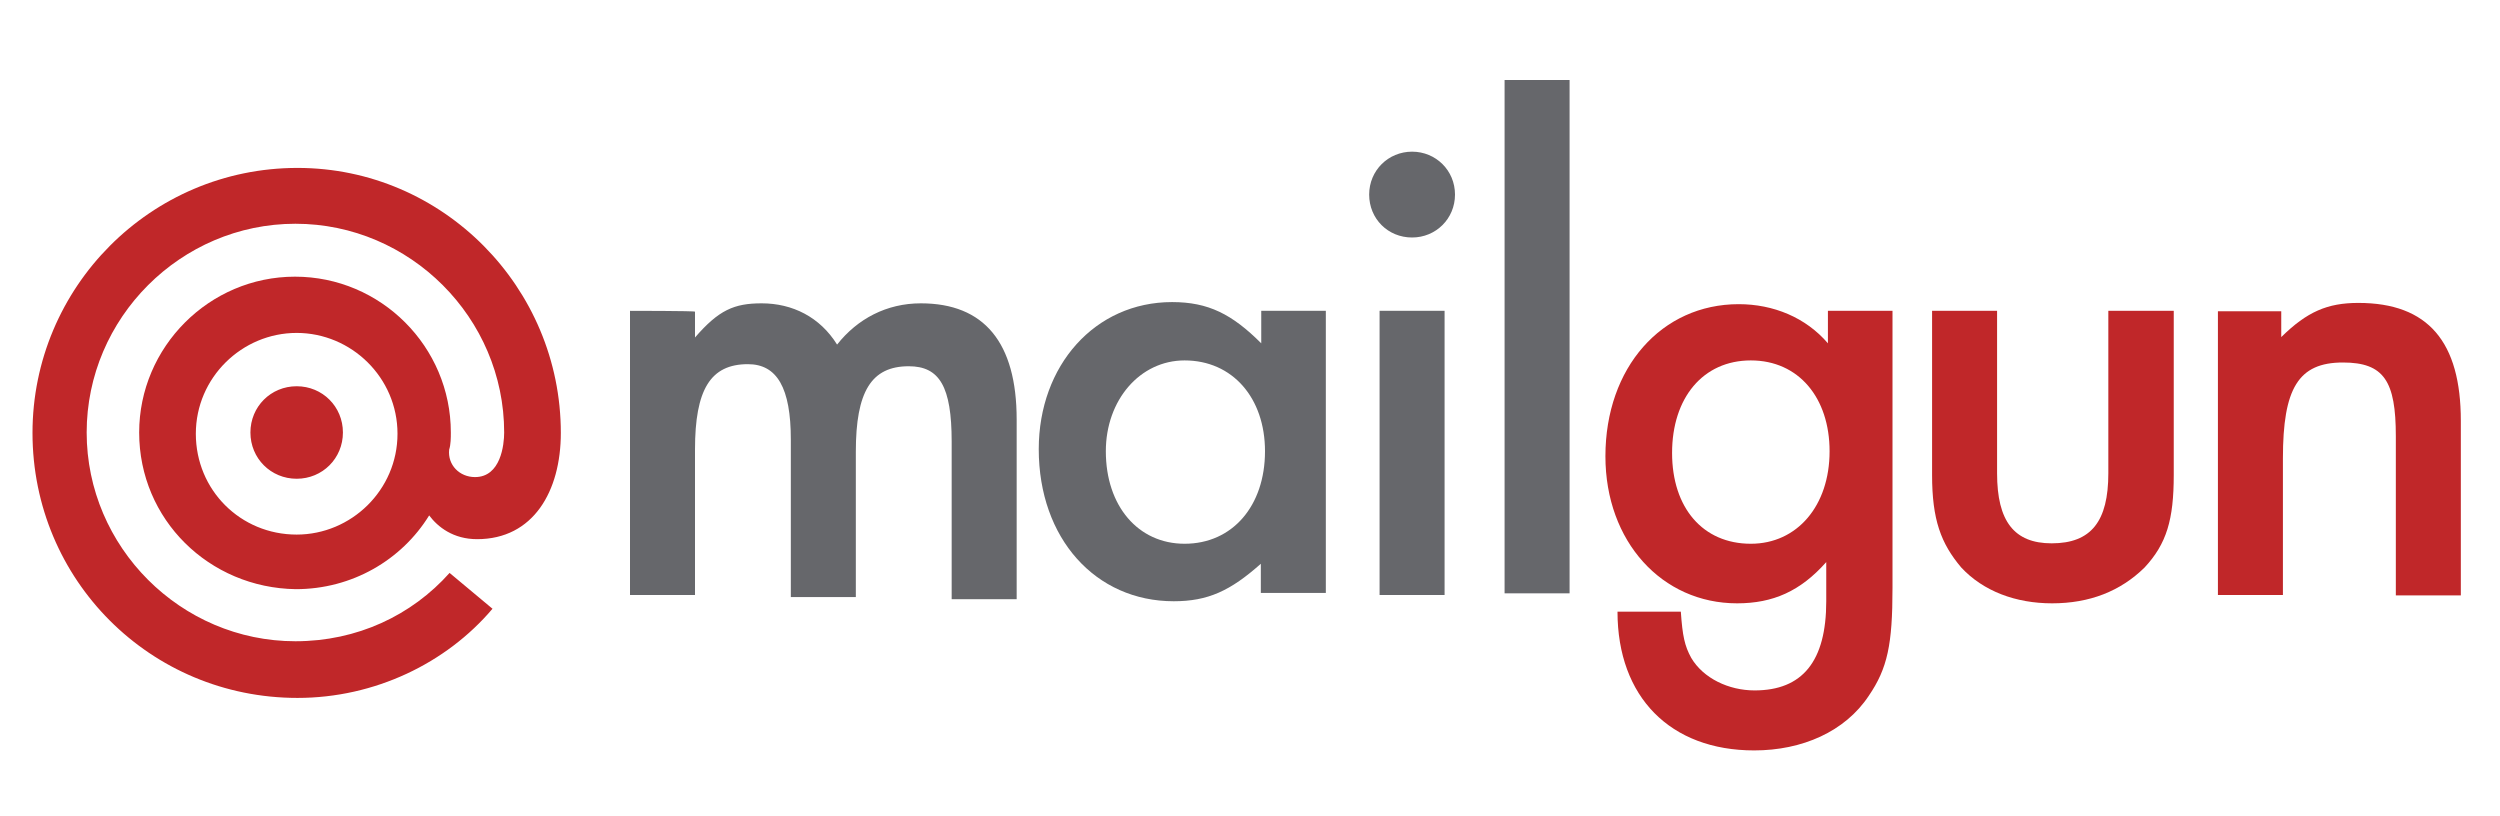
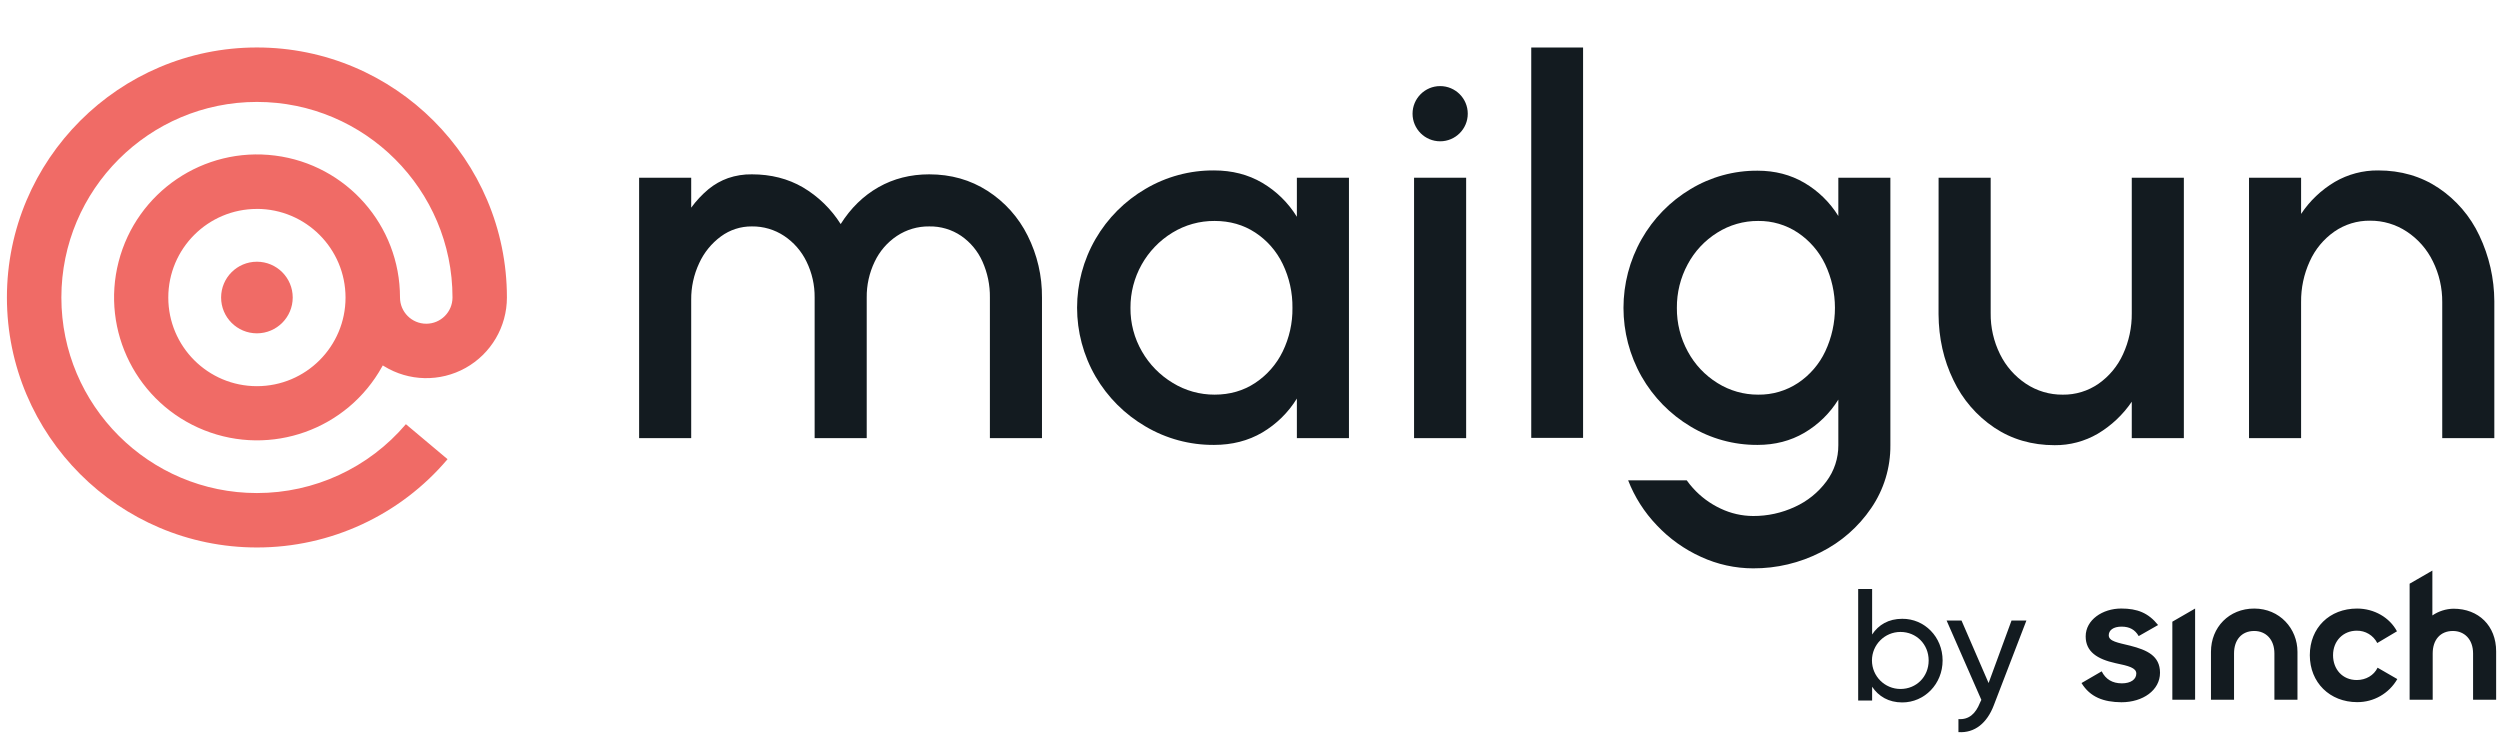
- <svg xmlns="http://www.w3.org/2000/svg" enable-background="new 0 0 600 195.6" version="1.1" viewBox="0 0 600 195.6" xml:space="preserve">
-   <style type="text/css">
- 	.st0{fill-rule:evenodd;clip-rule:evenodd;fill:#C02729;}
- 	.st1{fill-rule:evenodd;clip-rule:evenodd;fill:#66676B;}
- 	.st2{fill:#C02729;}
- </style>
-   <path class="st0" d="m454.3 74.6h-15.6v7.8c-5.3-6.2-13.1-9.4-21.4-9.4-18.5 0-32 15.2-32 36.5 0 20.5 13.6 35.3 31.6 35.3 8.6 0 15.2-2.9 21.4-9.9v9.4c0 14.4-5.7 21.4-17.2 21.4-6.2 0-12.3-2.9-15.2-7.8-1.6-2.9-2.1-5.3-2.5-11.1h-15.2c0 20.5 12.7 33.3 32.8 33.3 11.5 0 21.8-4.5 27.5-13.1 4.5-6.6 5.7-12.3 5.7-25.9v-66.5zm-34.1 11.9c11.5 0 18.9 9 18.9 21.8 0 13.1-7.8 22.2-18.9 22.2-11.5 0-18.9-8.6-18.9-21.8s7.4-22.2 18.9-22.2z" />
-   <path class="st1" d="m151.2 74.6v68.2h15.6v-34.9c0-14.4 3.7-20.5 12.7-20.5 7 0 10.3 5.7 10.3 18.1v37.8h15.6v-34.9c0-14.4 3.7-20.5 12.7-20.5 7.4 0 10.3 4.9 10.3 18.1v37.8h15.6v-43.1c0-18.5-7.8-27.9-23-27.9-8.2 0-15.2 3.7-20.1 9.9-4.1-6.6-10.7-9.9-18.1-9.9-6.6 0-10.3 1.6-16 8.2v-6.2c0-0.2-15.6-0.2-15.6-0.2z" />
-   <path class="st1" d="m302.7 74.6v7.8c-7-7-12.7-9.9-21.4-9.9-18.5 0-32 15.2-32 35.3 0 21.4 13.6 36.5 32.4 36.5 8.2 0 13.6-2.5 20.9-9v7h15.6v-67.7h-15.5zm-18.4 11.9c11.5 0 19.3 9 19.3 21.8 0 13.1-7.8 22.2-19.3 22.2-11.1 0-18.9-9-18.9-22.2 0-12.3 8.2-21.8 18.9-21.8z" />
-   <path class="st1" d="m346.7 74.6h-15.6v68.2h15.6v-68.2zm-7.8-38.2c-5.7 0-10.3 4.5-10.3 10.3s4.5 10.3 10.3 10.3c5.7 0 10.3-4.5 10.3-10.3s-4.6-10.3-10.3-10.3z" />
-   <rect class="st1" x="361.1" y="19.2" width="15.6" height="123.2" />
-   <path class="st0" d="m479.3 74.6h-15.6v39.4c0 10.7 2.1 16.4 7 22.2 5.3 5.7 13.1 8.6 21.8 8.6 9 0 16.4-2.9 22.2-8.6 5.3-5.7 7-11.5 7-22.2v-39.4h-15.7v39c0 11.5-4.1 16.8-13.6 16.8-9 0-13.1-5.3-13.1-16.8v-39z" />
-   <path class="st0" d="m532.3 74.6v68.2h15.6v-32.8c0-16.8 3.7-23 14.4-23 9.9 0 12.7 4.5 12.7 17.7v38.2h15.6v-41.9c0-18.9-7.8-28.3-24.6-28.3-7.4 0-12.3 2.1-18.5 8.2v-6.2h-15.2z" />
-   <path class="st2" d="m71.2 79.9c-13.1 0-24.2 10.7-24.2 24.2s10.7 24.2 24.2 24.2c13.1 0 24.2-10.7 24.2-24.2s-11.1-24.2-24.2-24.2zm-37.8 23.9c0-20.5 16.8-37.4 37.4-37.4s37.4 16.8 37.4 37.4c0 1.2 0 2.9-0.4 4.1-0.4 3.7 2.5 6.6 6.2 6.6 6.2 0 7-7.8 7-10.7 0-27.5-22.6-50.1-50.1-50.1s-50.1 22.6-50.1 50.1 22.6 50.1 50.1 50.1c14.8 0 27.9-6.2 37-16.4l10.3 8.6c-11.1 13.1-28.3 21.4-46.8 21.4-35.3 0-63.6-28.3-63.6-63.6 0-34.9 28.3-63.6 63.6-63.6 34.9 0 63.2 28.7 63.2 63.6 0 14-6.6 25.5-20.1 25.5-5.7 0-9.4-2.9-11.5-5.7-6.6 10.7-18.5 17.7-32 17.7-20.8-0.3-37.6-16.7-37.6-37.6zm37.8-11.1c6.2 0 11.1 4.9 11.1 11.1s-4.9 11.1-11.1 11.1-11.1-4.9-11.1-11.1 4.9-11.1 11.1-11.1z" />
+ <svg xmlns="http://www.w3.org/2000/svg" id="Layer_1" data-name="Layer 1" width="1920" height="568" viewBox="0 0 1920 568">
+   <defs>
+     <style>.cls-1{fill:#f06b66;}.cls-2{fill:#131b20;}</style>
+   </defs>
+   <path class="cls-1" d="M197.31,256a27.5,27.5,0,1,1,27.5-27.5A27.54,27.54,0,0,1,197.31,256Z" />
+   <path class="cls-1" d="M197.31,420.46c-105.85,0-192-86.12-192-192s86.12-192,192-192,192,86.12,192,192a61.92,61.92,0,0,1-94.44,52.73l-.89-.55-.51.92a109.79,109.79,0,1,1,13.73-53.1,20.16,20.16,0,0,0,40.32,0c0-82.81-67.37-150.18-150.18-150.18S47.13,145.68,47.13,228.49,114.5,378.66,197.31,378.66a149.93,149.93,0,0,0,114.41-52.88l32,26.88A191.63,191.63,0,0,1,197.31,420.46Zm0-260a68.06,68.06,0,1,0,68.06,68.06A68.14,68.14,0,0,0,197.31,160.43Z" />
+   <path class="cls-2" d="M490.84,136.49h40v23a79.39,79.39,0,0,1,13.4-14.3,50.56,50.56,0,0,1,14.9-8.4,53.89,53.89,0,0,1,18.3-2.9q22,0,39.2,10a86,86,0,0,1,29,28.2q11.6-18.4,29-28.3t39-9.9q25,0,44.8,12.7a86.42,86.42,0,0,1,30.8,34.4,103.56,103.56,0,0,1,11,47.5v108h-40v-108a65.26,65.26,0,0,0-5.7-27.6,47.38,47.38,0,0,0-16.3-19.7,42.3,42.3,0,0,0-24.6-7.3,43.81,43.81,0,0,0-24.8,7.3,48.84,48.84,0,0,0-17.1,19.8,61.8,61.8,0,0,0-6.1,27.5v108h-40v-108a61.06,61.06,0,0,0-6.2-27.5,49.75,49.75,0,0,0-17.2-19.8,43.83,43.83,0,0,0-24.8-7.3,39.46,39.46,0,0,0-23.8,7.7,52.65,52.65,0,0,0-16.7,20.6,64.82,64.82,0,0,0-6.1,28.1v106.2h-40Z" />
+   <path class="cls-2" d="M1036,136.49v200H996v-30.4a77.36,77.36,0,0,1-26.6,26.1q-16.2,9.49-37,9.5a102,102,0,0,1-52.7-14.2,106.52,106.52,0,0,1-38.3-38.3,105.45,105.45,0,0,1,0-105.7,106.1,106.1,0,0,1,38.3-38.4,101.89,101.89,0,0,1,52.7-14.2q20.79,0,37,9.5a77.19,77.19,0,0,1,26.6,26.1v-30Zm-103.2,166.6q17.6,0,31.2-9a60.77,60.77,0,0,0,21.1-24.1,74.29,74.29,0,0,0,7.5-33.5,75.33,75.33,0,0,0-7.5-33.8,59.77,59.77,0,0,0-21.1-24.1q-13.6-8.91-31.2-8.9a61.16,61.16,0,0,0-32.4,9,67.22,67.22,0,0,0-32.2,57.8,65.47,65.47,0,0,0,8.8,33.4,67,67,0,0,0,23.7,24.2A61,61,0,0,0,932.84,303.09Z" />
+   <path class="cls-2" d="M1126,136.49v200h-40v-200Z" />
+   <path class="cls-2" d="M1176,36.49h39.8v299.8H1176Z" />
+   <path class="cls-2" d="M1411.84,136.49v29.4a75.75,75.75,0,0,0-26.1-25.5q-15.9-9.3-35.9-9.3a98.19,98.19,0,0,0-51.6,14.2,105.27,105.27,0,0,0-37.5,38.4,107,107,0,0,0,0,105.5,105.45,105.45,0,0,0,37.5,38.3,98.28,98.28,0,0,0,51.6,14.2q20,0,35.9-9.3a75.75,75.75,0,0,0,26.1-25.5v35a46,46,0,0,1-9.2,27.9,62,62,0,0,1-24.2,19.5,74.85,74.85,0,0,1-32,7,58.47,58.47,0,0,1-25-5.7,66.15,66.15,0,0,1-21.3-15.8,63.31,63.31,0,0,1-4.73-5.9h-45a104.36,104.36,0,0,0,21.9,34.4,107.48,107.48,0,0,0,34.1,24.4,96,96,0,0,0,40,8.8,112.72,112.72,0,0,0,51.8-12.3,101.86,101.86,0,0,0,38.9-34,84.23,84.23,0,0,0,14.7-48.3V136.49Zm-10,133.3a59.88,59.88,0,0,1-20.9,24.3,54.07,54.07,0,0,1-30.7,9,58.29,58.29,0,0,1-31.2-8.9,64.19,64.19,0,0,1-22.8-24.2,68.47,68.47,0,0,1-8.4-33.5,69.17,69.17,0,0,1,8.3-33.5,64.19,64.19,0,0,1,22.7-24.3,58.13,58.13,0,0,1,31.4-9,53.75,53.75,0,0,1,30.5,9,60.63,60.63,0,0,1,21,24.3,78.6,78.6,0,0,1,.1,66.8Z" />
+   <path class="cls-2" d="M1488.84,136.49h40v104A69.08,69.08,0,0,0,1536,272a57.77,57.77,0,0,0,19.9,22.7,50.17,50.17,0,0,0,28.3,8.4,47.09,47.09,0,0,0,27.5-8.4,55.9,55.9,0,0,0,18.8-22.7,73.46,73.46,0,0,0,6.7-31.5v-104h40v200h-40v-28a82.5,82.5,0,0,1-26.1,24.6,64.64,64.64,0,0,1-33.1,8.8q-26.2,0-46.4-13.5a90.59,90.59,0,0,1-31.4-36.5q-11.21-23-11.4-50.6Z" />
+   <path class="cls-2" d="M1915.64,336.49h-40V232.09a69.2,69.2,0,0,0-7.2-31.4,57.35,57.35,0,0,0-20-22.8,50.36,50.36,0,0,0-28.2-8.4,47,47,0,0,0-27.5,8.4,55.68,55.68,0,0,0-18.8,22.7,73.25,73.25,0,0,0-6.7,31.5v104.4h-40v-200h40v27.8a80.17,80.17,0,0,1,25.9-24.6,64.87,64.87,0,0,1,33.3-8.8q26.19,0,46.4,13.5a89.92,89.92,0,0,1,31.3,36.5,118.51,118.51,0,0,1,11.5,50.4Z" />
+   <circle class="cls-2" cx="1106.04" cy="87.32" r="21.2" />
+   <path class="cls-2" d="M1598.6,524.58l15.5-9q4.62,9.23,15.5,9.23c6.9,0,11.08-3.08,11.08-7.51s-5.91-5.9-16-8c-13.9-3.07-22.88-8.73-22.88-20.54,0-12.68,12.92-21.41,27.31-21.41,12.31,0,20.8,3.32,28.3,12.67l-14.89,8.49c-2.83-4.92-7-7.26-13.16-7.26-6.4,0-9.84,2.83-9.84,6.64,0,4.68,7,5.66,16.48,8,12.92,3.32,22.89,7.75,22.89,20.8,0,13.41-13.17,22.64-29.65,22.64C1615.58,539.22,1605.24,535.41,1598.6,524.58Zm69.76,12.8V477.46l17.48-10.09v70Zm29.66,0V500.59c0-18.83,13.9-33.22,33.22-33.22,19.56,0,33.22,15.38,33.22,33.22v36.79h-17.72V501.82c0-10.83-6.64-17.23-15.5-17.23-9.72,0-15.5,6.89-15.5,17.23v35.56Zm75.92-34.21c0-21,15.13-35.8,36.29-35.8,13.17,0,25,6.89,30.64,17.47l-15.13,9a17.38,17.38,0,0,0-15.75-9.47c-10.34,0-18.21,7.75-18.21,18.82,0,10.83,7.26,19.07,18.21,19.07,7,0,13.16-3.56,16-9.47l15.14,8.74a35.22,35.22,0,0,1-30.89,17.71C1789.32,539.22,1773.94,524.21,1773.94,503.17Zm76.65,34.21V448.29l17.47-10.09v34.46a29.66,29.66,0,0,1,16.25-5.17c19.31,0,32.73,13.16,32.73,32.73v37.16h-17.72V501.82c0-10.83-6.65-17.23-15.51-17.23-9.72,0-15.5,6.89-15.5,17.23v35.56Z" />
+   <path class="cls-2" d="M1491.92,507.23c0,18.09-13.91,32.24-31,32.24-10.46,0-18.21-4.68-23.13-12.06V538h-10.71V452.35h10.71V487.3c4.92-7.51,12.67-12.06,23.13-12.06C1478,475.12,1491.92,489.14,1491.92,507.23Zm-10.71,0c0-12.43-9.47-21.9-21.65-21.9a21.9,21.9,0,0,0,0,43.8C1471.86,529.13,1481.21,519.66,1481.21,507.23Z" />
+   <path class="cls-2" d="M1556.27,476.59l-25,65c-5.17,13.66-14.64,21.53-27.19,20.67v-10c8.24.61,13.29-4.43,16.49-12.43l1.11-2.34L1495,476.59h11.45l20.79,48,17.6-48Z" />
</svg>
